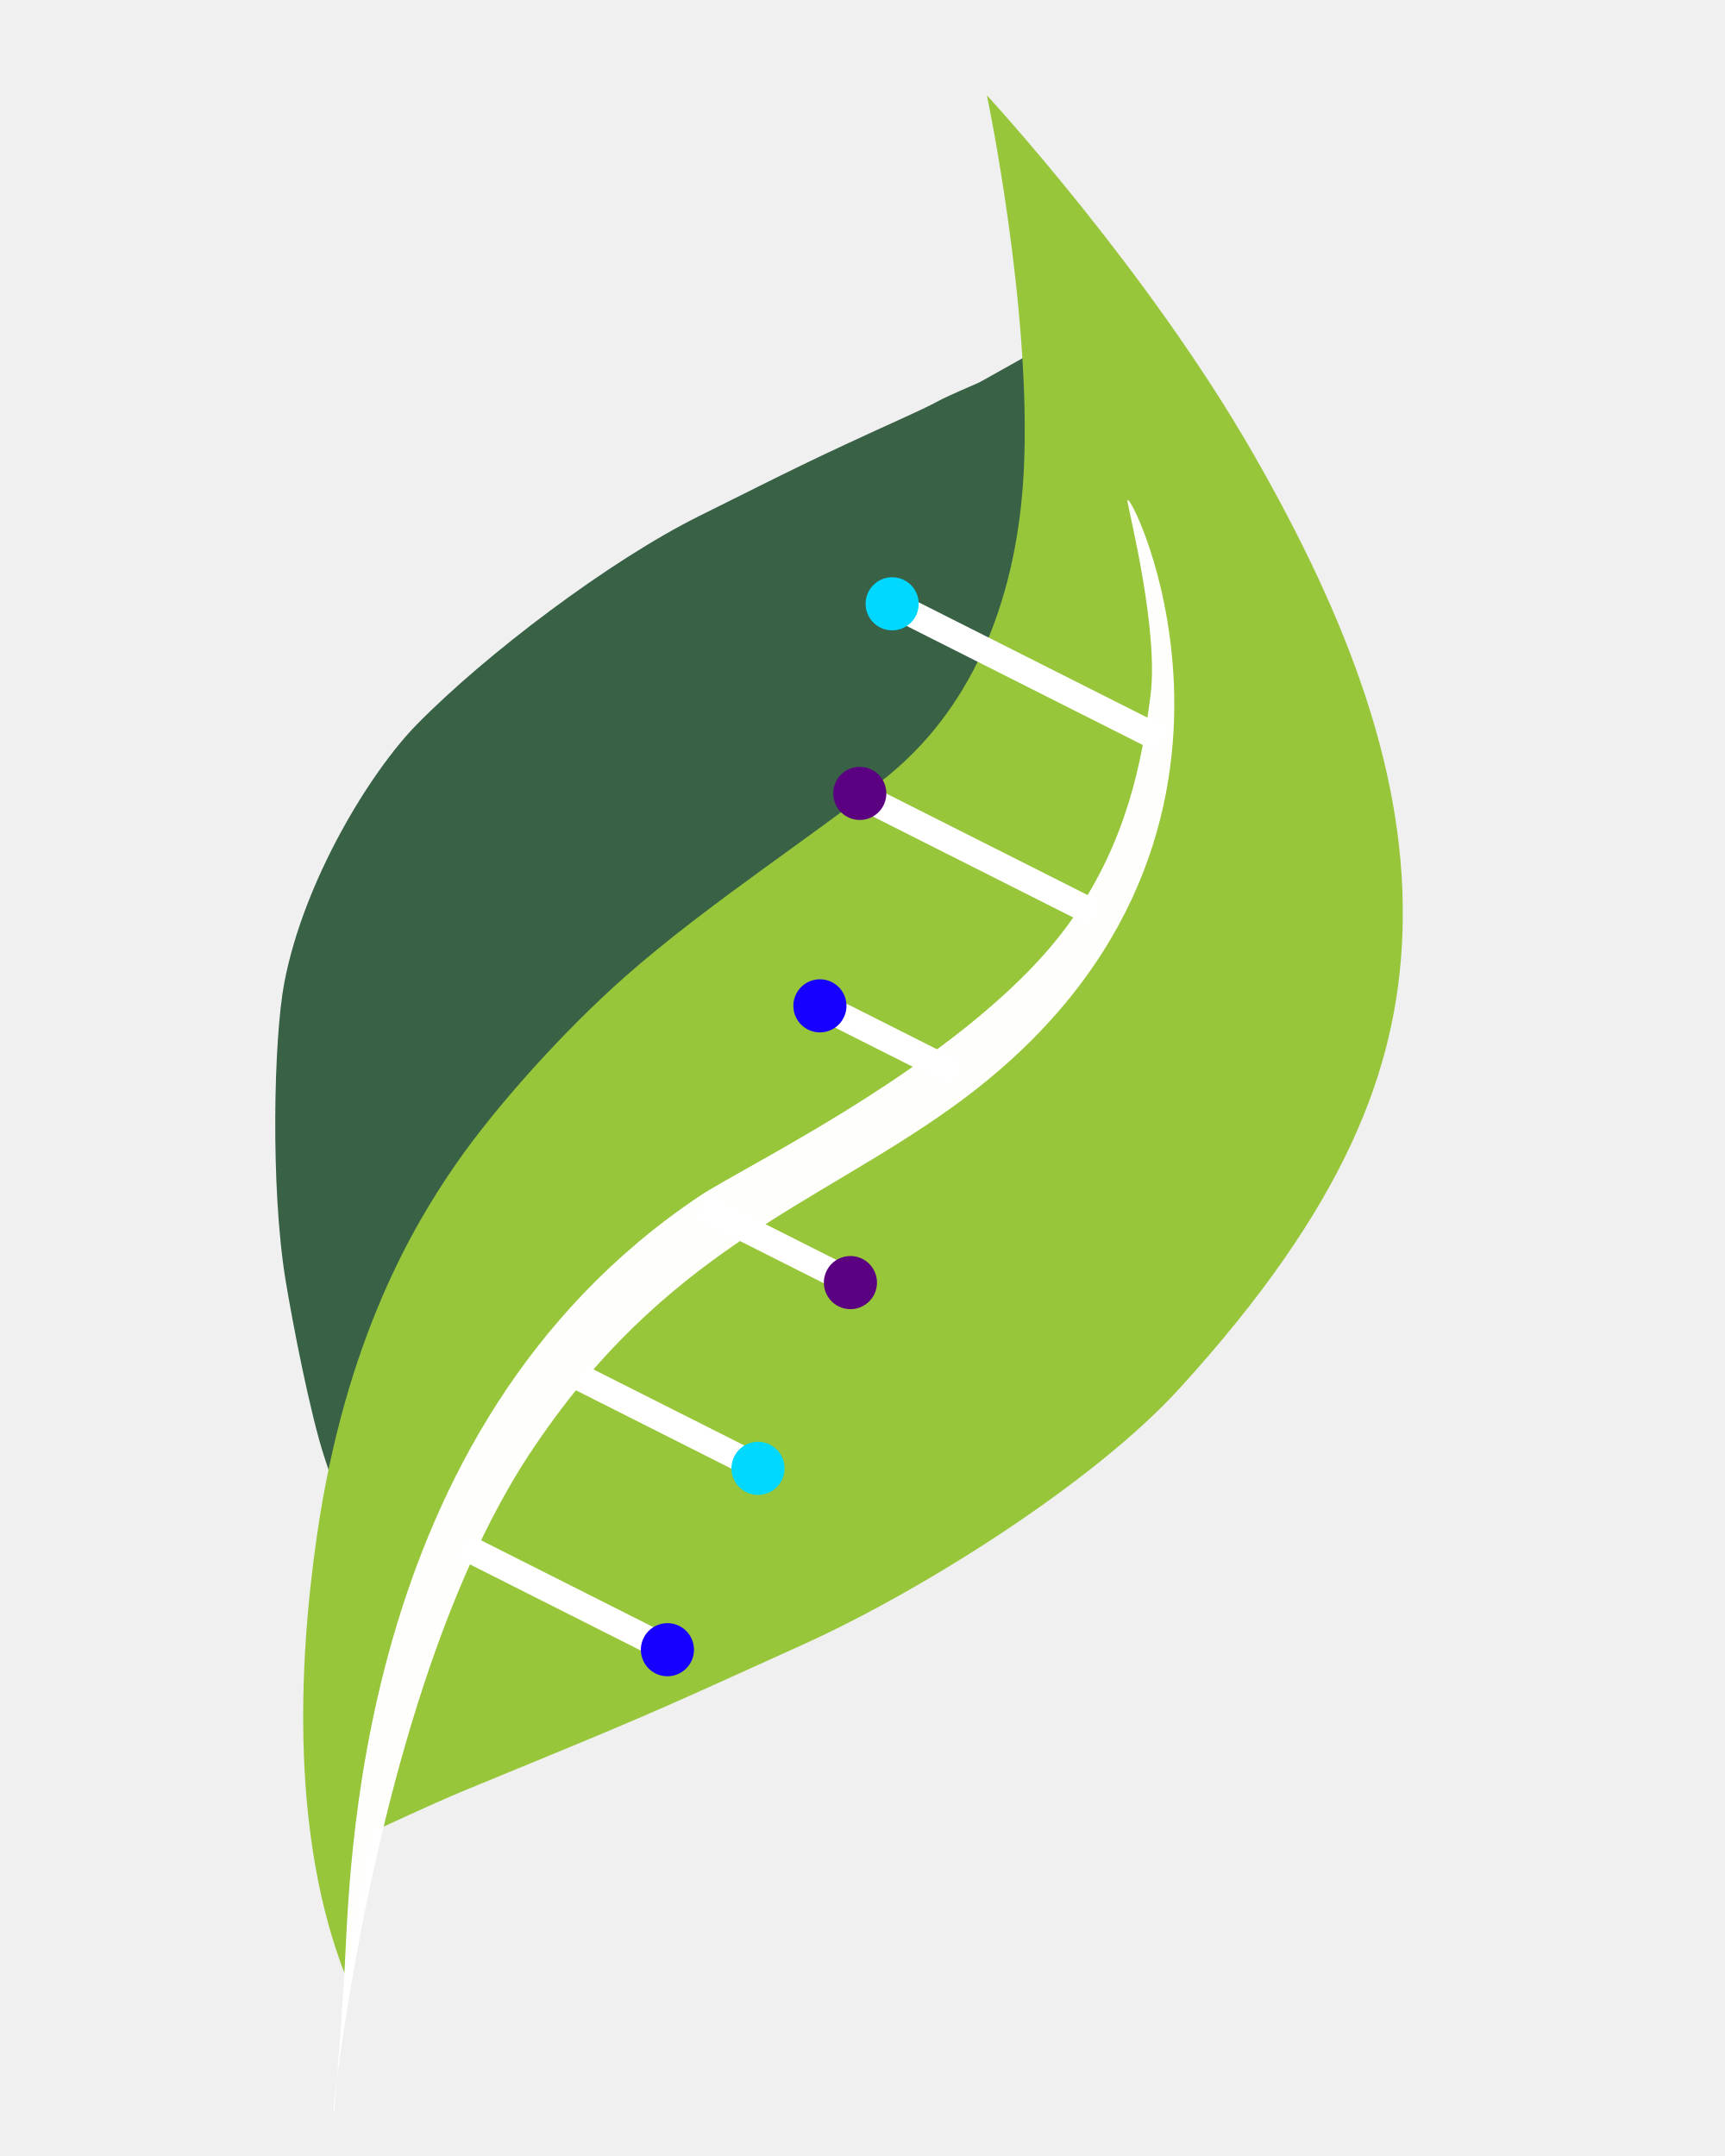
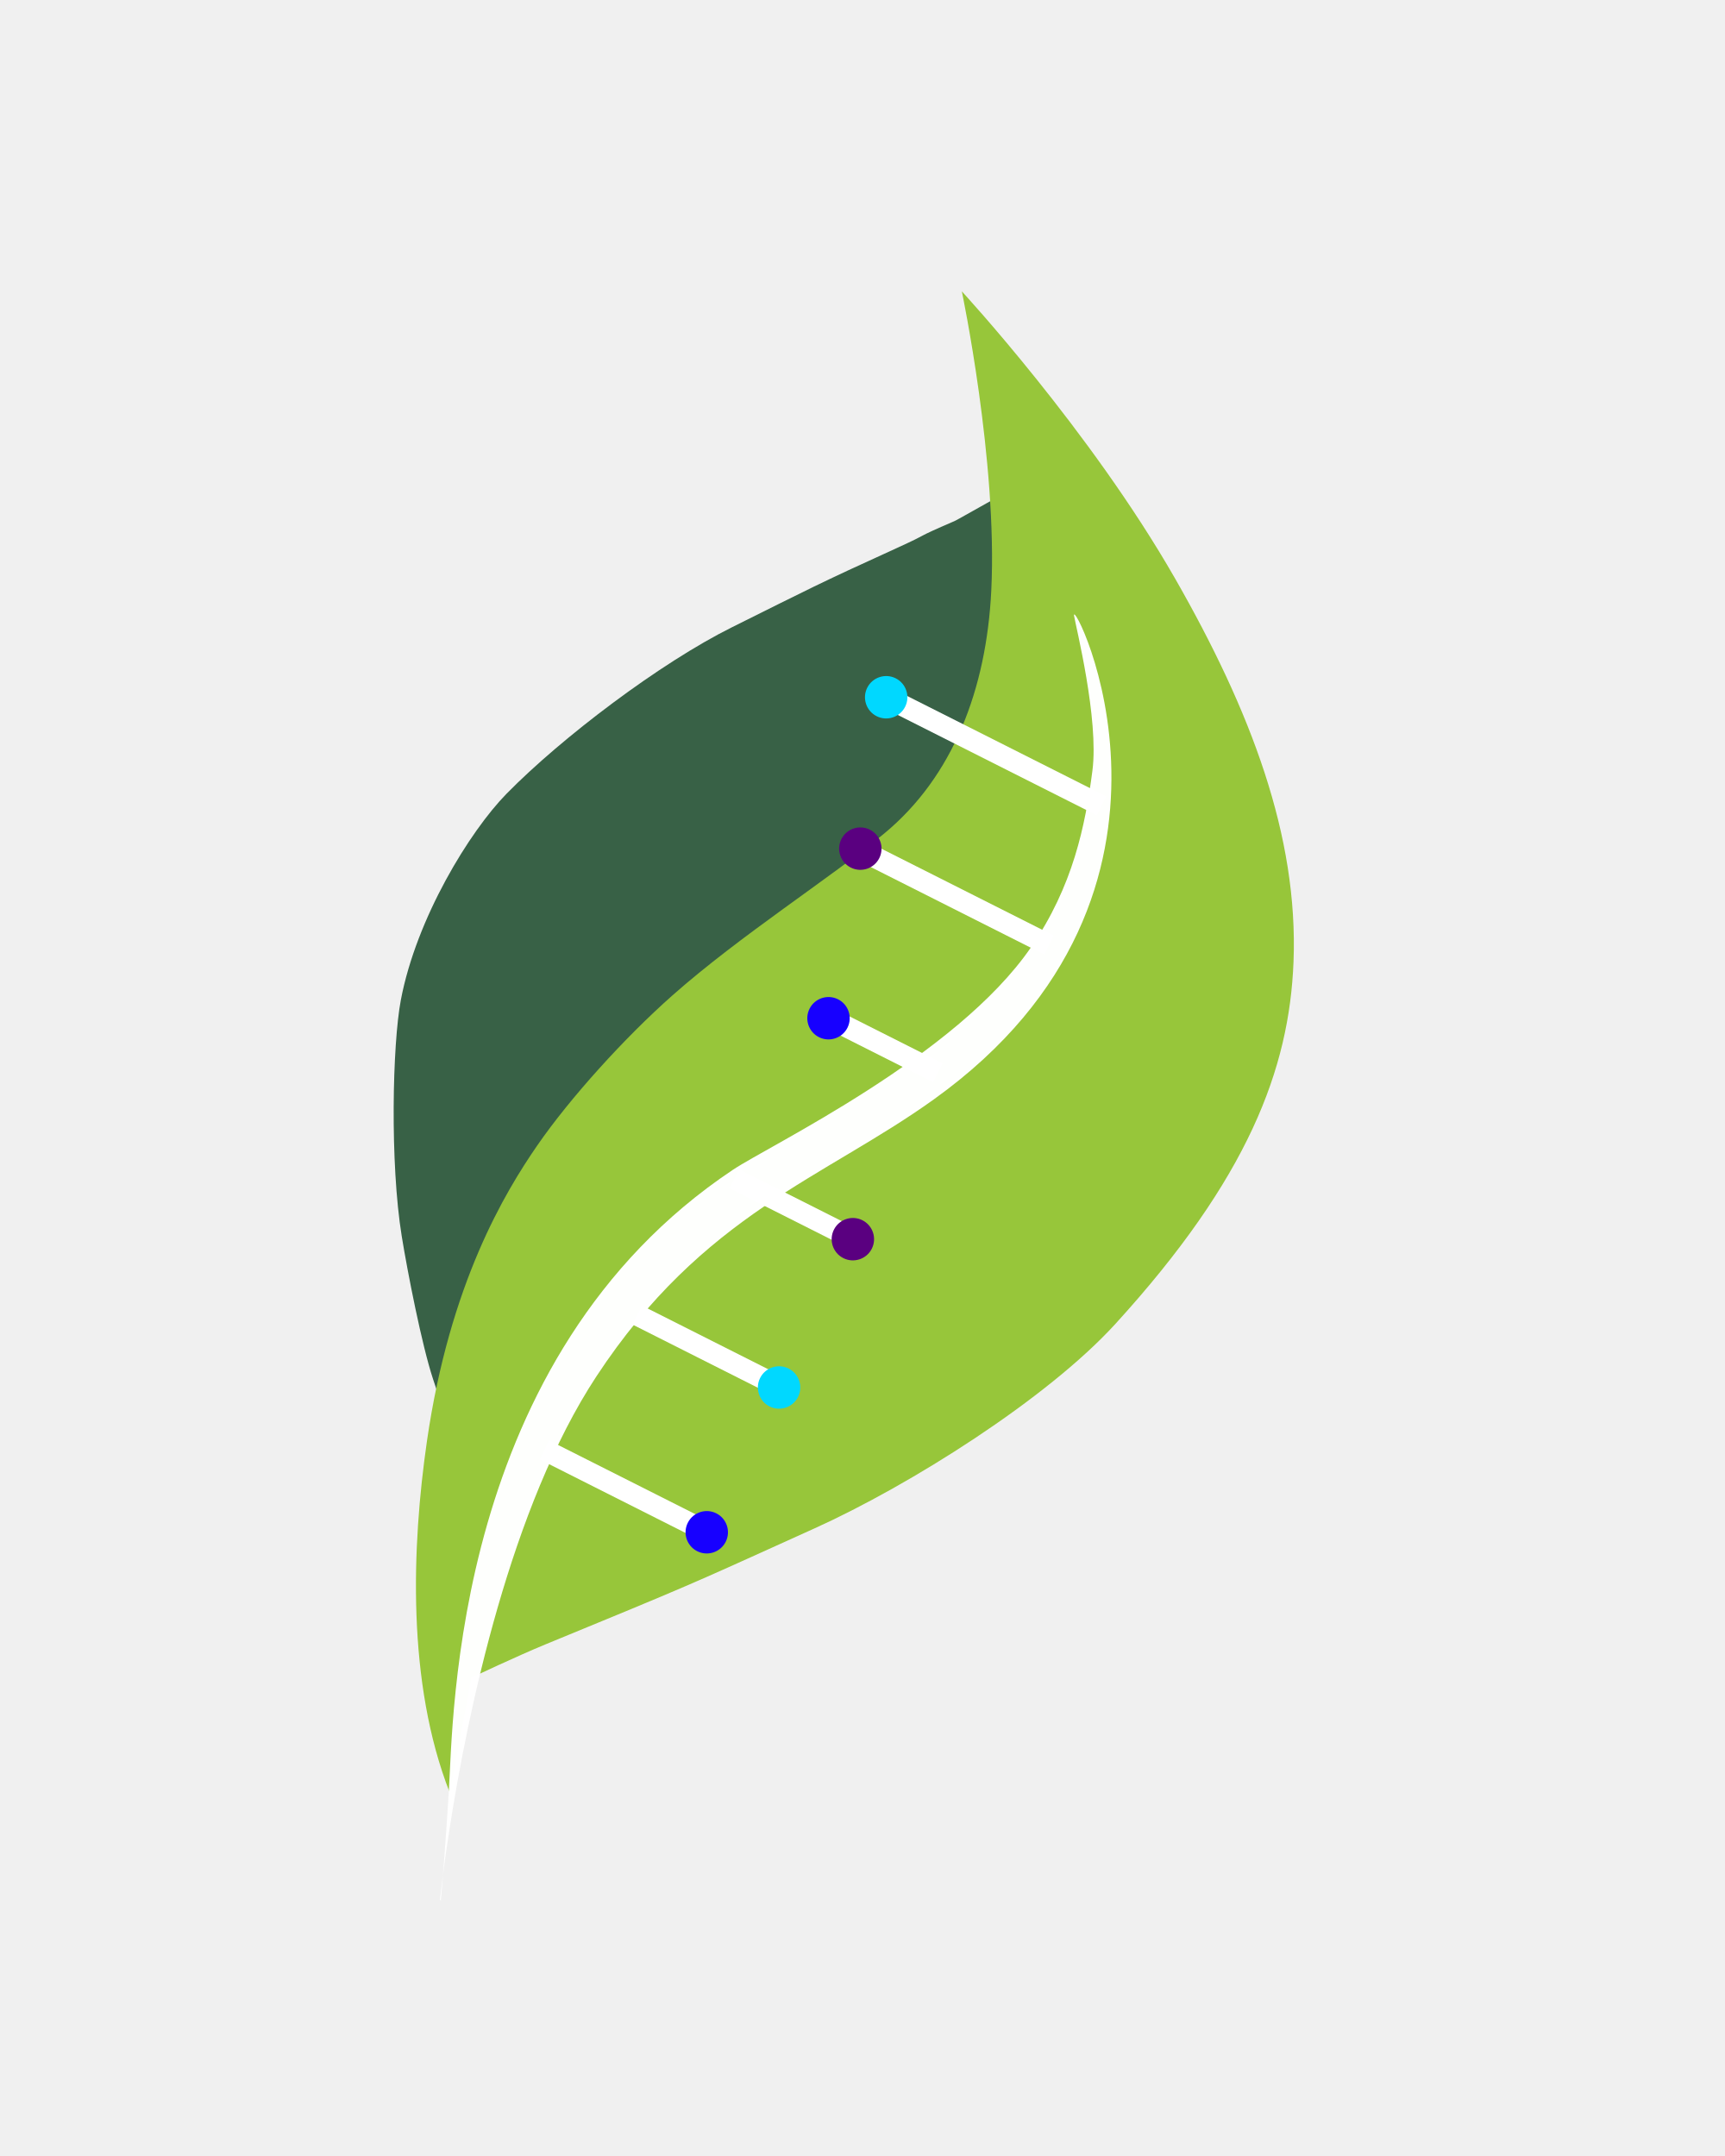
<svg xmlns="http://www.w3.org/2000/svg" width="80px" height="100px" version="1.1" xml:space="preserve" style="fill-rule:evenodd;clip-rule:evenodd;stroke-miterlimit:8;">
  <g transform="matrix(1,0,0,1,-93.6948,-412)">
    <g id="logo_svg" transform="matrix(1,0,0,1,93.6948,412)">
      <rect x="0" y="0" width="80" height="100" style="fill:none;" />
-       <g transform="matrix(0.147689,0,0,0.147689,40,49.5027)">
+       <g transform="matrix(0.11791,0,0,0.11791,40,49.5027)">
        <g transform="matrix(1,0,0,1,-222,-328)">
          <rect id="ArtBoard1" x="0" y="0" width="443.141" height="655.606" style="fill:none;" />
          <g>
            <clipPath id="_clip1">
              <rect x="0" y="0" width="443.141" height="655.606" />
            </clipPath>
            <g clip-path="url(#_clip1)">
              <g>
                <path d="M274.6,103.998L278.002,70.531C292.345,103.66 292.034,146.998 292.678,177.056C293.284,205.387 278.14,238.672 257.977,260.306C233.551,286.514 190.712,312.645 160.982,342.733C126.027,378.107 105.621,406.941 92.093,445.243C84.541,466.625 81.04,516.55 79.389,517.562C77.735,518.575 74.763,504.773 71.019,497.22C63.196,481.441 59.69,470.699 53.079,450.637C48.641,437.169 43.054,408.53 40.778,394.508C36.084,365.593 37.118,318.938 40.416,301.558C46.542,269.276 67.503,235.177 82.008,220.386C103.64,198.327 142.433,168.942 170.726,154.875C201.245,139.701 204.29,137.939 235.307,123.834C250.031,117.138 240.66,120.715 258.35,113.062L260.115,112.122" style="fill:rgb(56,97,70);" />
                <path d="M67.301,573.185L59.653,613.323C42.729,570.135 44.68,516.575 50.687,475.051C59.664,413.003 81.394,377.142 94.12,358.695C106.83,340.272 128.328,316.439 147.316,299.657C173.992,276.079 209.431,253.512 230.554,236.033C257.597,213.656 270.736,179.294 272.65,140.508C275.155,89.75 261.067,22.772 261.067,22.772C261.067,22.772 311.556,77.391 344.909,135.669C374.816,187.925 393.43,237.05 391.532,286.425C389.905,328.733 373.583,371.788 321.502,428.912C294.511,458.516 240.507,492.507 203.093,509.402C162.734,527.627 158.694,529.765 117.743,546.595C110.546,549.553 103.349,552.518 97.139,555.079C86.574,559.436 68.121,568.115 68.121,568.115" style="fill:rgb(151,198,58);" />
                <path d="M312.429,211.341C315.064,191.054 305.857,154.435 305.22,150.394C303.731,140.941 364.19,258.711 250.097,340.596C206.72,371.728 159.362,385.672 117.339,449.59C50.176,551.746 49.327,770.702 59.261,613.343C61.11,584.058 60.727,441.97 171.004,368.339C185.697,358.529 258.821,323.753 288.281,280.799C304.795,256.722 309.606,233.075 312.429,211.341Z" style="fill:white;fill-opacity:0.99;" />
                <path d="M157.512,509.092L96.897,478.532" style="fill:none;fill-rule:nonzero;stroke:white;stroke-width:8.33px;" />
                <path d="M191.277,454.659L133.388,425.473" style="fill:none;fill-rule:nonzero;stroke:white;stroke-width:8.33px;" />
                <path d="M218.669,395.62L171.577,371.878" style="fill:none;fill-rule:nonzero;stroke:white;stroke-width:8.33px;" />
                <path d="M251.663,330.178L204.571,306.436" style="fill:none;fill-rule:nonzero;stroke:white;stroke-width:8.33px;" />
                <path d="M295.363,279.922L226.517,245.212" style="fill:none;fill-rule:nonzero;stroke:white;stroke-width:8.33px;" />
                <path d="M316.009,225.144L231.314,182.444" style="fill:none;fill-rule:nonzero;stroke:white;stroke-width:8.33px;" />
                <path d="M153.296,507.159C155.368,503.048 160.388,501.394 164.499,503.466C168.61,505.538 170.264,510.558 168.192,514.669C166.12,518.78 161.1,520.434 156.989,518.362C152.878,516.29 151.224,511.27 153.296,507.159Z" style="fill:rgb(23,0,255);" />
                <path d="M181.74,450.203C183.812,446.092 188.832,444.438 192.943,446.51C197.054,448.582 198.708,453.602 196.636,457.713C194.564,461.824 189.544,463.478 185.433,461.406C181.322,459.334 179.668,454.314 181.74,450.203Z" style="fill:rgb(0,216,255);" />
                <path d="M210.762,391.865C212.834,387.754 217.854,386.1 221.965,388.172C226.076,390.244 227.73,395.264 225.658,399.375C223.586,403.486 218.566,405.14 214.455,403.068C210.344,400.996 208.69,395.976 210.762,391.865Z" style="fill:rgb(90,0,128);" />
                <path d="M201.18,304.951C203.252,300.84 208.272,299.186 212.383,301.258C216.494,303.33 218.148,308.35 216.076,312.461C214.004,316.572 208.984,318.226 204.873,316.154C200.762,314.082 199.108,309.062 201.18,304.951Z" style="fill:rgb(23,0,255);" />
                <path d="M213.699,238.235C215.771,234.124 220.791,232.47 224.902,234.542C229.013,236.614 230.667,241.634 228.595,245.745C226.523,249.856 221.503,251.51 217.392,249.438C213.281,247.366 211.627,242.346 213.699,238.235Z" style="fill:rgb(90,0,128);" />
                <path d="M223.866,178.689C225.938,174.578 230.958,172.924 235.069,174.996C239.18,177.068 240.834,182.088 238.762,186.199C236.69,190.31 231.67,191.964 227.559,189.892C223.448,187.82 221.794,182.8 223.866,178.689Z" style="fill:rgb(0,216,255);" />
              </g>
            </g>
          </g>
        </g>
      </g>
    </g>
  </g>
</svg>
